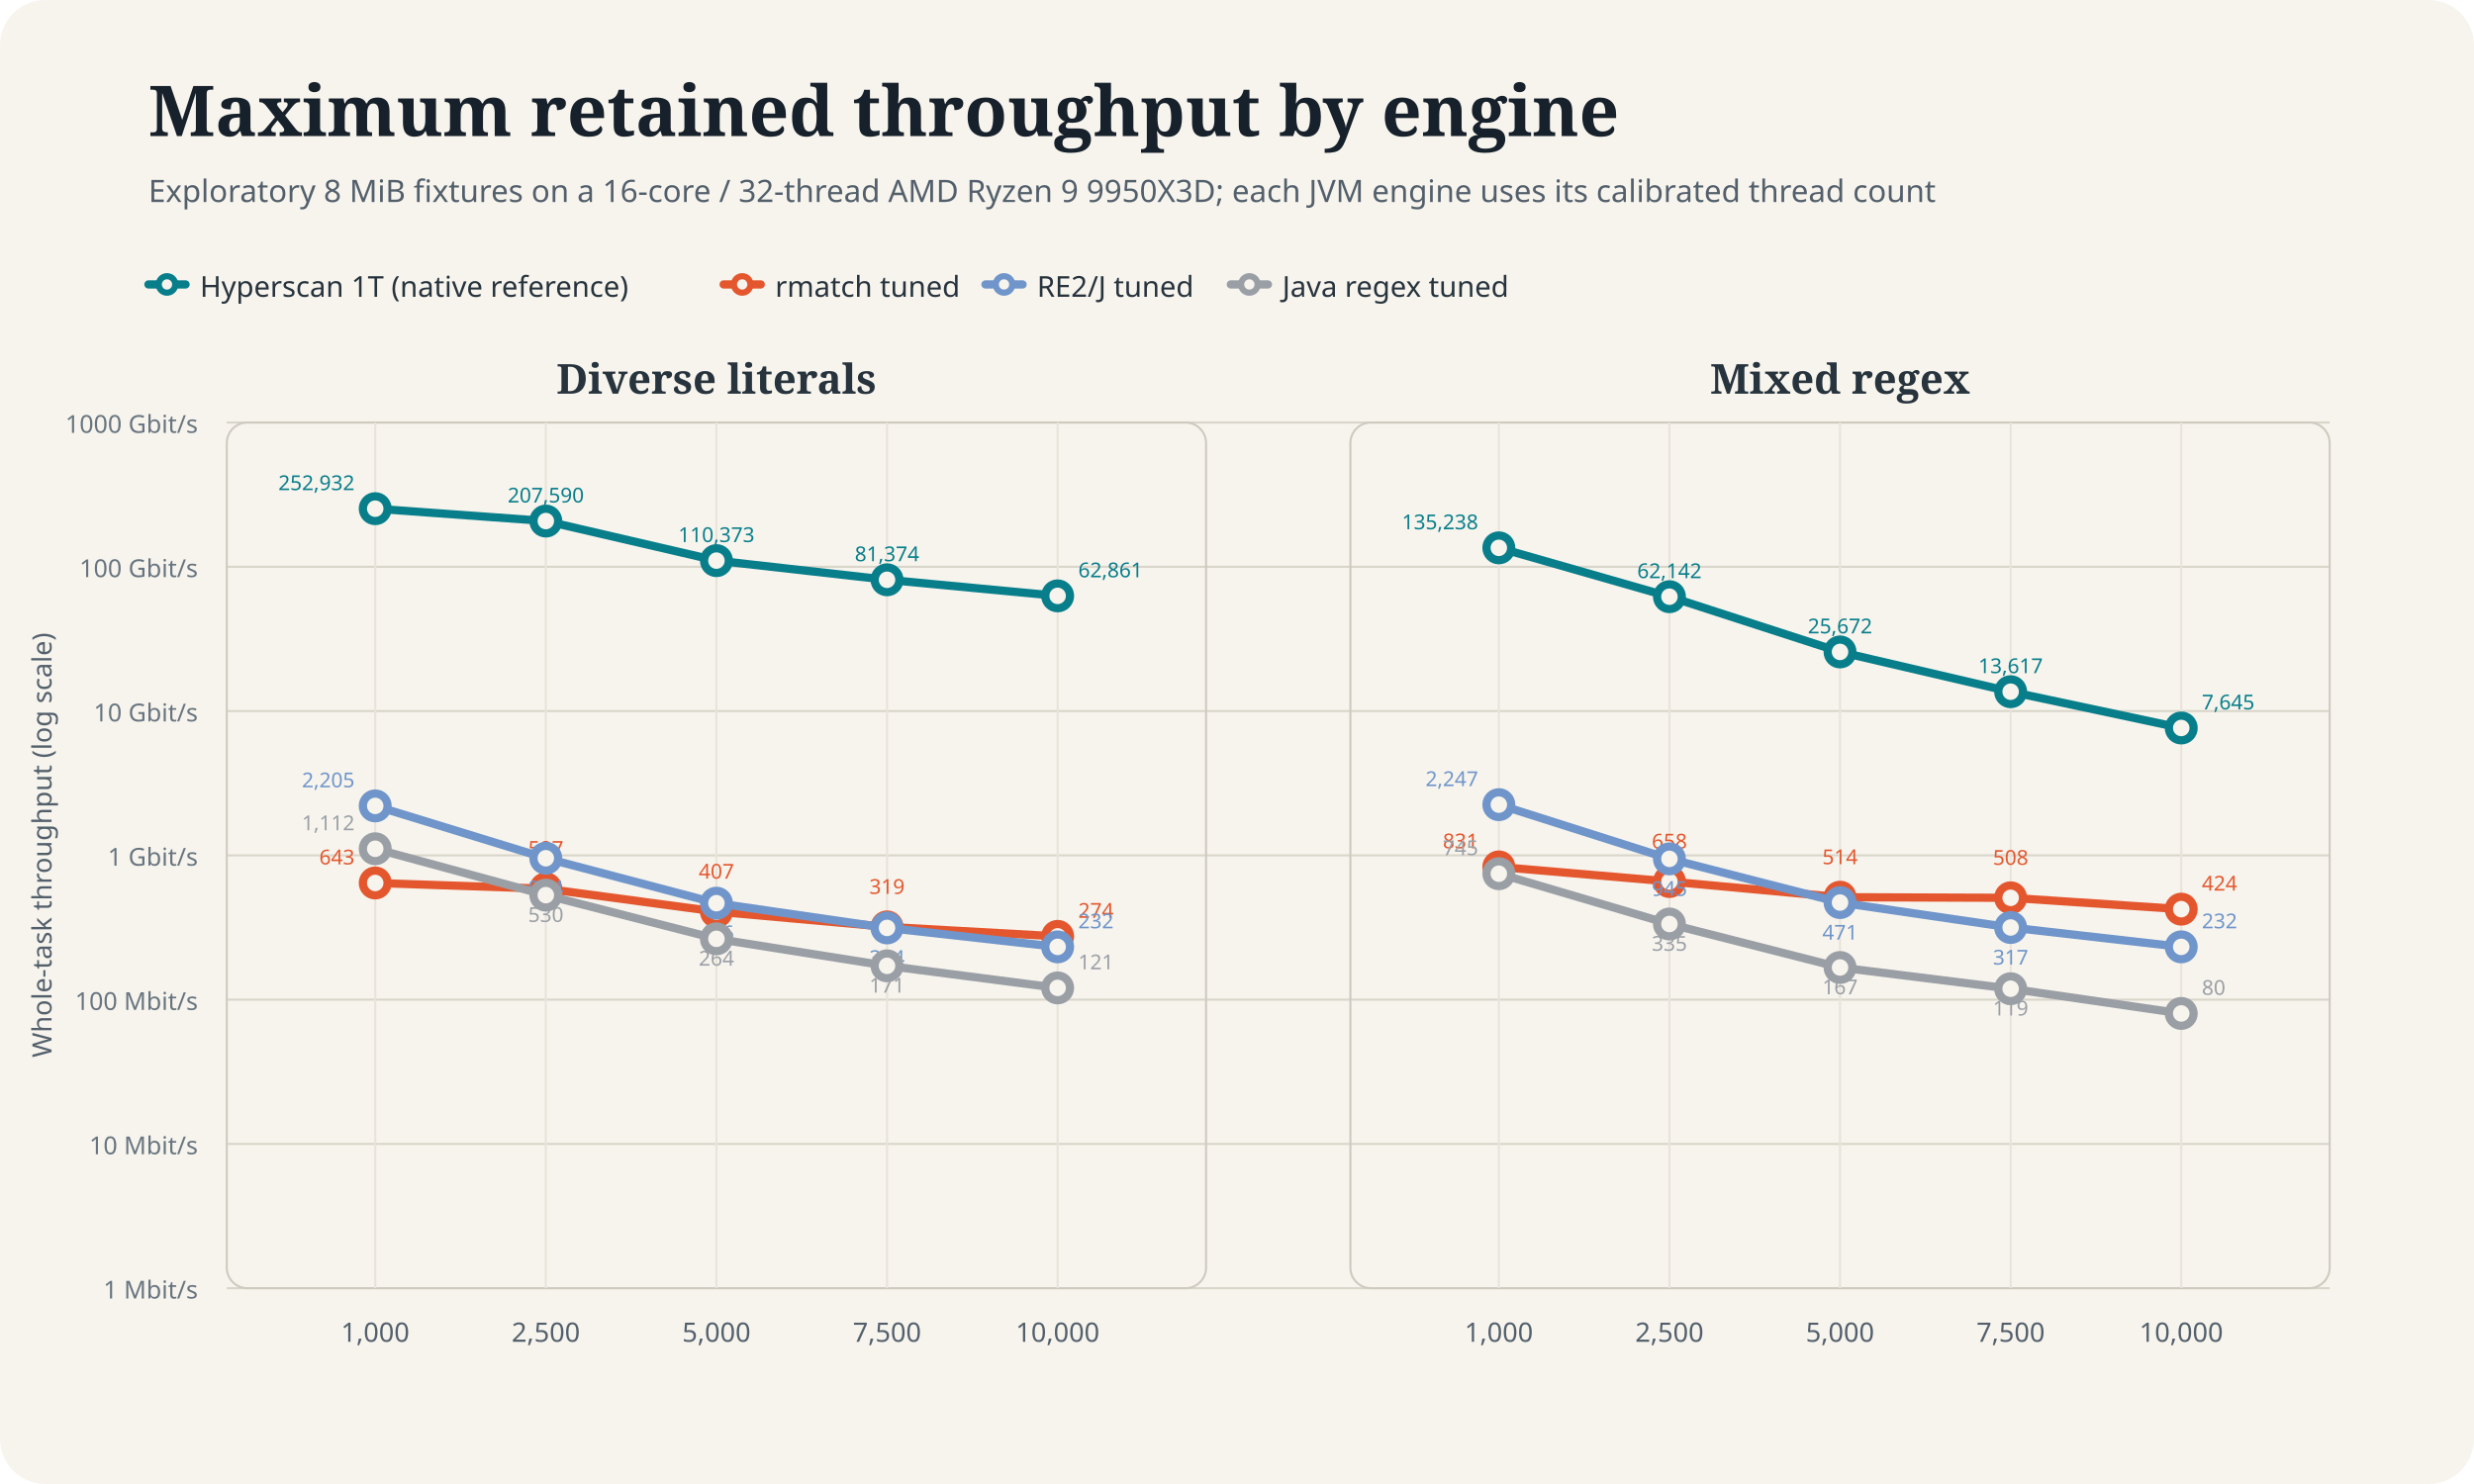
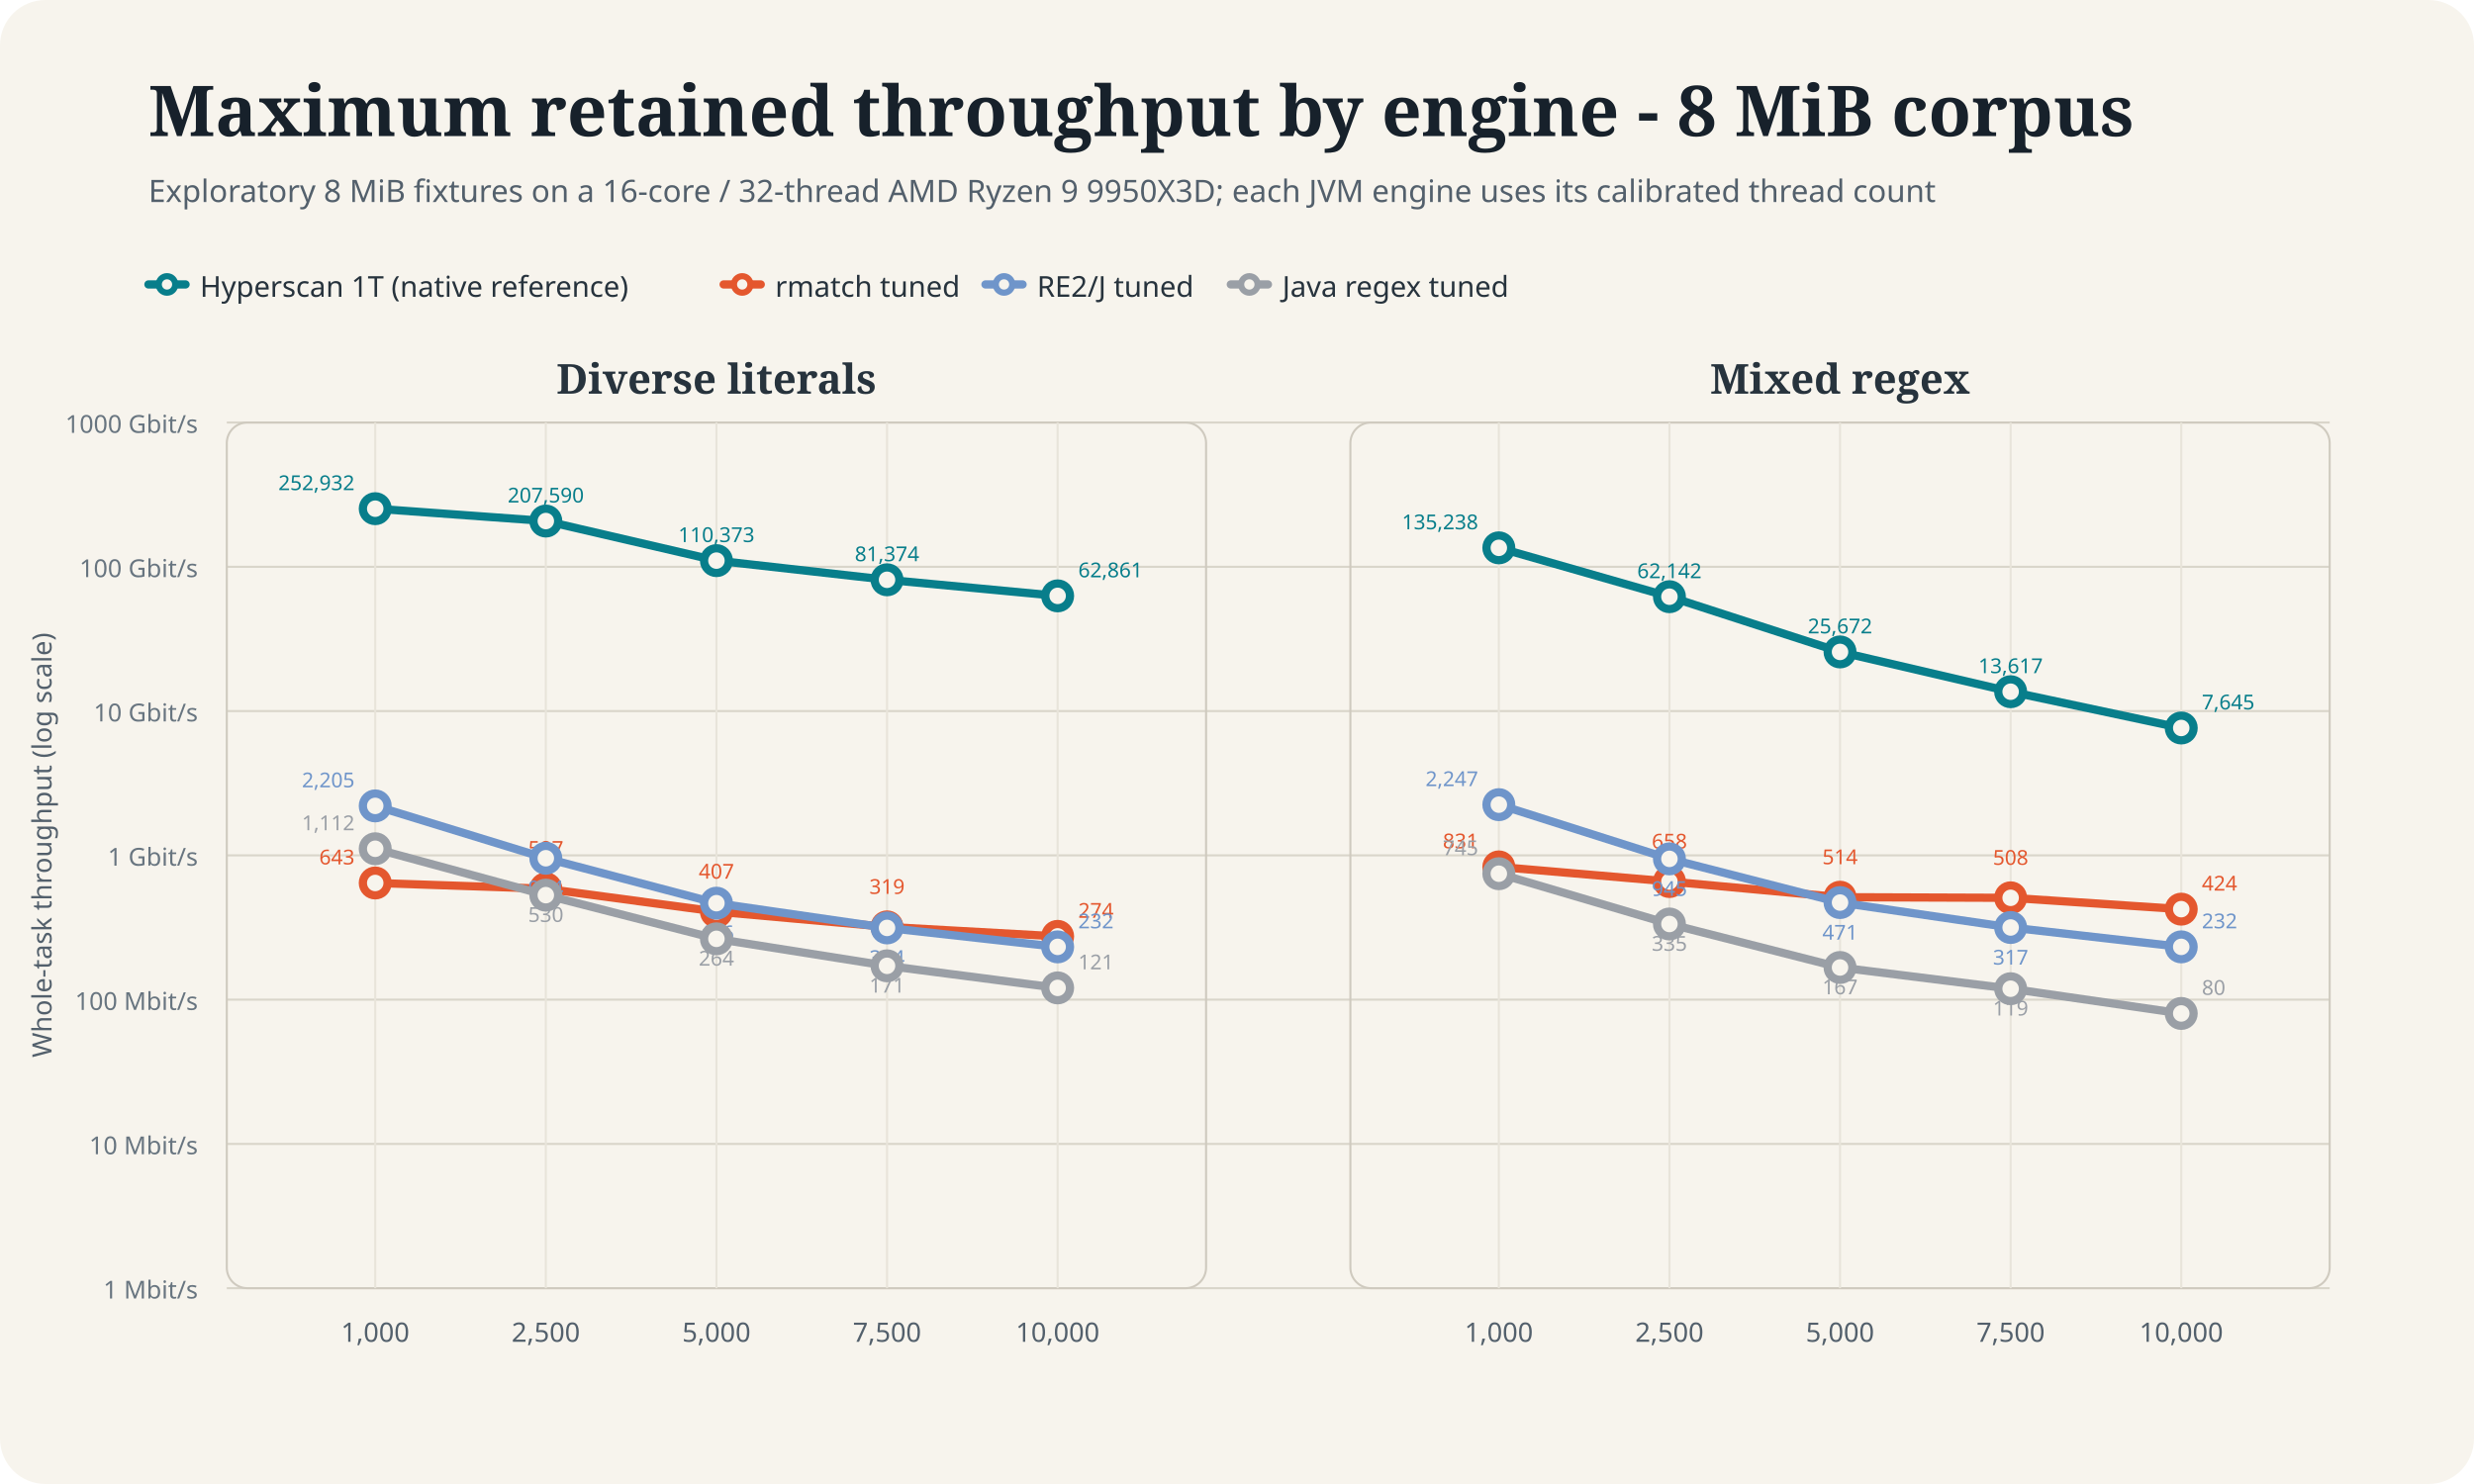
<svg xmlns="http://www.w3.org/2000/svg" width="1200" height="720" viewBox="0 0 1200 720" role="img" aria-labelledby="title desc">
  <rect width="1200" height="720" rx="22" fill="#f7f4ed" />
-   <text x="72" y="66" font-family="Georgia, serif" font-size="34" font-weight="700" fill="#17212b">Maximum retained throughput by engine</text>
+   <text x="72" y="66" font-family="Georgia, serif" font-size="34" font-weight="700" fill="#17212b">Maximum retained throughput by engine - 8 MiB corpus</text>
  <text x="72" y="98" font-family="Verdana, sans-serif" font-size="15" fill="#53606c">Exploratory 8 MiB fixtures on a 16-core / 32-thread AMD Ryzen 9 9950X3D; each JVM engine uses its calibrated thread count</text>
  <line x1="72" y1="138" x2="90" y2="138" stroke="#087e8b" stroke-width="4" stroke-linecap="round" />
  <circle cx="81" cy="138" r="4" fill="#f7f4ed" stroke="#087e8b" stroke-width="3" />
  <text x="97" y="144" font-family="Verdana, sans-serif" font-size="14" fill="#27333d">Hyperscan 1T (native reference)</text>
  <line x1="351" y1="138" x2="369" y2="138" stroke="#e4572e" stroke-width="4" stroke-linecap="round" />
  <circle cx="360" cy="138" r="4" fill="#f7f4ed" stroke="#e4572e" stroke-width="3" />
  <text x="376" y="144" font-family="Verdana, sans-serif" font-size="14" fill="#27333d">rmatch tuned</text>
  <line x1="478" y1="138" x2="496" y2="138" stroke="#6f95ca" stroke-width="4" stroke-linecap="round" />
  <circle cx="487" cy="138" r="4" fill="#f7f4ed" stroke="#6f95ca" stroke-width="3" />
  <text x="503" y="144" font-family="Verdana, sans-serif" font-size="14" fill="#27333d">RE2/J tuned</text>
  <line x1="597" y1="138" x2="615" y2="138" stroke="#9a9fa6" stroke-width="4" stroke-linecap="round" />
  <circle cx="606" cy="138" r="4" fill="#f7f4ed" stroke="#9a9fa6" stroke-width="3" />
  <text x="622" y="144" font-family="Verdana, sans-serif" font-size="14" fill="#27333d">Java regex tuned</text>
  <line x1="110" y1="625.0" x2="1130" y2="625.0" stroke="#d9d5ca" stroke-width="1" />
  <text x="96" y="630.0" text-anchor="end" font-family="Verdana, sans-serif" font-size="12" fill="#687580">1 Mbit/s</text>
  <line x1="110" y1="555.0" x2="1130" y2="555.0" stroke="#d9d5ca" stroke-width="1" />
  <text x="96" y="560.0" text-anchor="end" font-family="Verdana, sans-serif" font-size="12" fill="#687580">10 Mbit/s</text>
  <line x1="110" y1="485.0" x2="1130" y2="485.0" stroke="#d9d5ca" stroke-width="1" />
  <text x="96" y="490.0" text-anchor="end" font-family="Verdana, sans-serif" font-size="12" fill="#687580">100 Mbit/s</text>
  <line x1="110" y1="415.0" x2="1130" y2="415.0" stroke="#d9d5ca" stroke-width="1" />
  <text x="96" y="420.0" text-anchor="end" font-family="Verdana, sans-serif" font-size="12" fill="#687580">1 Gbit/s</text>
  <line x1="110" y1="345.0" x2="1130" y2="345.0" stroke="#d9d5ca" stroke-width="1" />
  <text x="96" y="350.0" text-anchor="end" font-family="Verdana, sans-serif" font-size="12" fill="#687580">10 Gbit/s</text>
  <line x1="110" y1="275.0" x2="1130" y2="275.0" stroke="#d9d5ca" stroke-width="1" />
  <text x="96" y="280.0" text-anchor="end" font-family="Verdana, sans-serif" font-size="12" fill="#687580">100 Gbit/s</text>
  <line x1="110" y1="205.0" x2="1130" y2="205.0" stroke="#d9d5ca" stroke-width="1" />
  <text x="96" y="210.0" text-anchor="end" font-family="Verdana, sans-serif" font-size="12" fill="#687580">1000 Gbit/s</text>
  <rect x="110" y="205" width="475" height="420" rx="10" fill="none" stroke="#cfcabf" />
  <text x="347.5" y="191" text-anchor="middle" font-family="Georgia, serif" font-size="20" font-weight="700" fill="#27333d">Diverse literals</text>
  <line x1="182.0" y1="205" x2="182.0" y2="625" stroke="#e8e4da" stroke-width="1" />
  <text x="182.0" y="651" text-anchor="middle" font-family="Verdana, sans-serif" font-size="13" fill="#53606c">1,000</text>
  <line x1="264.75" y1="205" x2="264.75" y2="625" stroke="#e8e4da" stroke-width="1" />
  <text x="264.75" y="651" text-anchor="middle" font-family="Verdana, sans-serif" font-size="13" fill="#53606c">2,500</text>
  <line x1="347.5" y1="205" x2="347.5" y2="625" stroke="#e8e4da" stroke-width="1" />
  <text x="347.5" y="651" text-anchor="middle" font-family="Verdana, sans-serif" font-size="13" fill="#53606c">5,000</text>
  <line x1="430.25" y1="205" x2="430.25" y2="625" stroke="#e8e4da" stroke-width="1" />
  <text x="430.25" y="651" text-anchor="middle" font-family="Verdana, sans-serif" font-size="13" fill="#53606c">7,500</text>
  <line x1="513.0" y1="205" x2="513.0" y2="625" stroke="#e8e4da" stroke-width="1" />
  <text x="513.0" y="651" text-anchor="middle" font-family="Verdana, sans-serif" font-size="13" fill="#53606c">10,000</text>
  <path d="M 182.0 246.8 L 264.75 252.8 L 347.5 272.0 L 430.25 281.3 L 513.0 289.1" fill="none" stroke="#087e8b" stroke-width="4" stroke-linecap="round" stroke-linejoin="round" />
  <circle cx="182.0" cy="246.8" r="6" fill="#f7f4ed" stroke="#087e8b" stroke-width="4" />
  <text x="172.0" y="237.8" text-anchor="end" font-family="Verdana, sans-serif" font-size="10" fill="#087e8b">252,932</text>
  <circle cx="264.75" cy="252.8" r="6" fill="#f7f4ed" stroke="#087e8b" stroke-width="4" />
  <text x="264.75" y="243.8" text-anchor="middle" font-family="Verdana, sans-serif" font-size="10" fill="#087e8b">207,590</text>
  <circle cx="347.5" cy="272.0" r="6" fill="#f7f4ed" stroke="#087e8b" stroke-width="4" />
  <text x="347.5" y="263.0" text-anchor="middle" font-family="Verdana, sans-serif" font-size="10" fill="#087e8b">110,373</text>
  <circle cx="430.25" cy="281.3" r="6" fill="#f7f4ed" stroke="#087e8b" stroke-width="4" />
  <text x="430.25" y="272.3" text-anchor="middle" font-family="Verdana, sans-serif" font-size="10" fill="#087e8b">81,374</text>
  <circle cx="513.0" cy="289.1" r="6" fill="#f7f4ed" stroke="#087e8b" stroke-width="4" />
  <text x="523.0" y="280.1" text-anchor="start" font-family="Verdana, sans-serif" font-size="10" fill="#087e8b">62,861</text>
  <path d="M 182.0 428.4 L 264.75 431.2 L 347.5 442.3 L 430.25 449.7 L 513.0 454.3" fill="none" stroke="#e4572e" stroke-width="4" stroke-linecap="round" stroke-linejoin="round" />
  <circle cx="182.0" cy="428.4" r="6" fill="#f7f4ed" stroke="#e4572e" stroke-width="4" />
  <text x="172.0" y="419.4" text-anchor="end" font-family="Verdana, sans-serif" font-size="10" fill="#e4572e">643</text>
  <circle cx="264.75" cy="431.2" r="6" fill="#f7f4ed" stroke="#e4572e" stroke-width="4" />
  <text x="264.75" y="415.2" text-anchor="middle" font-family="Verdana, sans-serif" font-size="10" fill="#e4572e">587</text>
  <circle cx="347.5" cy="442.3" r="6" fill="#f7f4ed" stroke="#e4572e" stroke-width="4" />
  <text x="347.5" y="426.3" text-anchor="middle" font-family="Verdana, sans-serif" font-size="10" fill="#e4572e">407</text>
  <circle cx="430.25" cy="449.7" r="6" fill="#f7f4ed" stroke="#e4572e" stroke-width="4" />
  <text x="430.25" y="433.7" text-anchor="middle" font-family="Verdana, sans-serif" font-size="10" fill="#e4572e">319</text>
  <circle cx="513.0" cy="454.3" r="6" fill="#f7f4ed" stroke="#e4572e" stroke-width="4" />
  <text x="523.0" y="445.3" text-anchor="start" font-family="Verdana, sans-serif" font-size="10" fill="#e4572e">274</text>
  <path d="M 182.0 391.0 L 264.75 416.4 L 347.5 438.2 L 430.25 450.2 L 513.0 459.4" fill="none" stroke="#6f95ca" stroke-width="4" stroke-linecap="round" stroke-linejoin="round" />
  <circle cx="182.0" cy="391.0" r="6" fill="#f7f4ed" stroke="#6f95ca" stroke-width="4" />
  <text x="172.0" y="382.0" text-anchor="end" font-family="Verdana, sans-serif" font-size="10" fill="#6f95ca">2,205</text>
  <circle cx="264.75" cy="416.4" r="6" fill="#f7f4ed" stroke="#6f95ca" stroke-width="4" />
  <text x="264.75" y="434.4" text-anchor="middle" font-family="Verdana, sans-serif" font-size="10" fill="#6f95ca">954</text>
  <circle cx="347.5" cy="438.2" r="6" fill="#f7f4ed" stroke="#6f95ca" stroke-width="4" />
  <text x="347.5" y="456.2" text-anchor="middle" font-family="Verdana, sans-serif" font-size="10" fill="#6f95ca">466</text>
  <circle cx="430.25" cy="450.2" r="6" fill="#f7f4ed" stroke="#6f95ca" stroke-width="4" />
  <text x="430.25" y="468.2" text-anchor="middle" font-family="Verdana, sans-serif" font-size="10" fill="#6f95ca">314</text>
  <circle cx="513.0" cy="459.4" r="6" fill="#f7f4ed" stroke="#6f95ca" stroke-width="4" />
  <text x="523.0" y="450.4" text-anchor="start" font-family="Verdana, sans-serif" font-size="10" fill="#6f95ca">232</text>
  <path d="M 182.0 411.8 L 264.75 434.3 L 347.5 455.5 L 430.25 468.6 L 513.0 479.3" fill="none" stroke="#9a9fa6" stroke-width="4" stroke-linecap="round" stroke-linejoin="round" />
  <circle cx="182.0" cy="411.8" r="6" fill="#f7f4ed" stroke="#9a9fa6" stroke-width="4" />
  <text x="172.0" y="402.8" text-anchor="end" font-family="Verdana, sans-serif" font-size="10" fill="#9a9fa6">1,112</text>
  <circle cx="264.75" cy="434.3" r="6" fill="#f7f4ed" stroke="#9a9fa6" stroke-width="4" />
  <text x="264.75" y="447.3" text-anchor="middle" font-family="Verdana, sans-serif" font-size="10" fill="#9a9fa6">530</text>
  <circle cx="347.5" cy="455.5" r="6" fill="#f7f4ed" stroke="#9a9fa6" stroke-width="4" />
  <text x="347.5" y="468.5" text-anchor="middle" font-family="Verdana, sans-serif" font-size="10" fill="#9a9fa6">264</text>
  <circle cx="430.25" cy="468.6" r="6" fill="#f7f4ed" stroke="#9a9fa6" stroke-width="4" />
  <text x="430.25" y="481.6" text-anchor="middle" font-family="Verdana, sans-serif" font-size="10" fill="#9a9fa6">171</text>
  <circle cx="513.0" cy="479.3" r="6" fill="#f7f4ed" stroke="#9a9fa6" stroke-width="4" />
  <text x="523.0" y="470.3" text-anchor="start" font-family="Verdana, sans-serif" font-size="10" fill="#9a9fa6">121</text>
  <rect x="655" y="205" width="475" height="420" rx="10" fill="none" stroke="#cfcabf" />
  <text x="892.5" y="191" text-anchor="middle" font-family="Georgia, serif" font-size="20" font-weight="700" fill="#27333d">Mixed regex</text>
  <line x1="727.0" y1="205" x2="727.0" y2="625" stroke="#e8e4da" stroke-width="1" />
  <text x="727.0" y="651" text-anchor="middle" font-family="Verdana, sans-serif" font-size="13" fill="#53606c">1,000</text>
  <line x1="809.75" y1="205" x2="809.75" y2="625" stroke="#e8e4da" stroke-width="1" />
  <text x="809.75" y="651" text-anchor="middle" font-family="Verdana, sans-serif" font-size="13" fill="#53606c">2,500</text>
  <line x1="892.5" y1="205" x2="892.5" y2="625" stroke="#e8e4da" stroke-width="1" />
  <text x="892.5" y="651" text-anchor="middle" font-family="Verdana, sans-serif" font-size="13" fill="#53606c">5,000</text>
  <line x1="975.25" y1="205" x2="975.25" y2="625" stroke="#e8e4da" stroke-width="1" />
  <text x="975.25" y="651" text-anchor="middle" font-family="Verdana, sans-serif" font-size="13" fill="#53606c">7,500</text>
  <line x1="1058.0" y1="205" x2="1058.0" y2="625" stroke="#e8e4da" stroke-width="1" />
  <text x="1058.0" y="651" text-anchor="middle" font-family="Verdana, sans-serif" font-size="13" fill="#53606c">10,000</text>
  <path d="M 727.0 265.8 L 809.75 289.5 L 892.5 316.3 L 975.25 335.6 L 1058.0 353.2" fill="none" stroke="#087e8b" stroke-width="4" stroke-linecap="round" stroke-linejoin="round" />
  <circle cx="727.0" cy="265.8" r="6" fill="#f7f4ed" stroke="#087e8b" stroke-width="4" />
  <text x="717.0" y="256.8" text-anchor="end" font-family="Verdana, sans-serif" font-size="10" fill="#087e8b">135,238</text>
  <circle cx="809.75" cy="289.5" r="6" fill="#f7f4ed" stroke="#087e8b" stroke-width="4" />
  <text x="809.75" y="280.5" text-anchor="middle" font-family="Verdana, sans-serif" font-size="10" fill="#087e8b">62,142</text>
  <circle cx="892.5" cy="316.3" r="6" fill="#f7f4ed" stroke="#087e8b" stroke-width="4" />
  <text x="892.5" y="307.3" text-anchor="middle" font-family="Verdana, sans-serif" font-size="10" fill="#087e8b">25,672</text>
  <circle cx="975.25" cy="335.6" r="6" fill="#f7f4ed" stroke="#087e8b" stroke-width="4" />
  <text x="975.25" y="326.6" text-anchor="middle" font-family="Verdana, sans-serif" font-size="10" fill="#087e8b">13,617</text>
  <circle cx="1058.0" cy="353.2" r="6" fill="#f7f4ed" stroke="#087e8b" stroke-width="4" />
  <text x="1068.0" y="344.2" text-anchor="start" font-family="Verdana, sans-serif" font-size="10" fill="#087e8b">7,645</text>
  <path d="M 727.0 420.6 L 809.75 427.7 L 892.5 435.3 L 975.25 435.6 L 1058.0 441.1" fill="none" stroke="#e4572e" stroke-width="4" stroke-linecap="round" stroke-linejoin="round" />
  <circle cx="727.0" cy="420.6" r="6" fill="#f7f4ed" stroke="#e4572e" stroke-width="4" />
  <text x="717.0" y="411.6" text-anchor="end" font-family="Verdana, sans-serif" font-size="10" fill="#e4572e">831</text>
  <circle cx="809.75" cy="427.7" r="6" fill="#f7f4ed" stroke="#e4572e" stroke-width="4" />
  <text x="809.75" y="411.7" text-anchor="middle" font-family="Verdana, sans-serif" font-size="10" fill="#e4572e">658</text>
  <circle cx="892.5" cy="435.3" r="6" fill="#f7f4ed" stroke="#e4572e" stroke-width="4" />
  <text x="892.5" y="419.3" text-anchor="middle" font-family="Verdana, sans-serif" font-size="10" fill="#e4572e">514</text>
  <circle cx="975.25" cy="435.6" r="6" fill="#f7f4ed" stroke="#e4572e" stroke-width="4" />
  <text x="975.25" y="419.6" text-anchor="middle" font-family="Verdana, sans-serif" font-size="10" fill="#e4572e">508</text>
  <circle cx="1058.0" cy="441.1" r="6" fill="#f7f4ed" stroke="#e4572e" stroke-width="4" />
  <text x="1068.0" y="432.1" text-anchor="start" font-family="Verdana, sans-serif" font-size="10" fill="#e4572e">424</text>
  <path d="M 727.0 390.4 L 809.75 416.7 L 892.5 437.9 L 975.25 450.0 L 1058.0 459.4" fill="none" stroke="#6f95ca" stroke-width="4" stroke-linecap="round" stroke-linejoin="round" />
  <circle cx="727.0" cy="390.4" r="6" fill="#f7f4ed" stroke="#6f95ca" stroke-width="4" />
  <text x="717.0" y="381.4" text-anchor="end" font-family="Verdana, sans-serif" font-size="10" fill="#6f95ca">2,247</text>
  <circle cx="809.75" cy="416.7" r="6" fill="#f7f4ed" stroke="#6f95ca" stroke-width="4" />
  <text x="809.75" y="434.7" text-anchor="middle" font-family="Verdana, sans-serif" font-size="10" fill="#6f95ca">945</text>
  <circle cx="892.5" cy="437.9" r="6" fill="#f7f4ed" stroke="#6f95ca" stroke-width="4" />
  <text x="892.5" y="455.9" text-anchor="middle" font-family="Verdana, sans-serif" font-size="10" fill="#6f95ca">471</text>
  <circle cx="975.25" cy="450.0" r="6" fill="#f7f4ed" stroke="#6f95ca" stroke-width="4" />
  <text x="975.25" y="468.0" text-anchor="middle" font-family="Verdana, sans-serif" font-size="10" fill="#6f95ca">317</text>
  <circle cx="1058.0" cy="459.4" r="6" fill="#f7f4ed" stroke="#6f95ca" stroke-width="4" />
  <text x="1068.0" y="450.4" text-anchor="start" font-family="Verdana, sans-serif" font-size="10" fill="#6f95ca">232</text>
  <path d="M 727.0 423.9 L 809.75 448.3 L 892.5 469.4 L 975.25 479.7 L 1058.0 491.7" fill="none" stroke="#9a9fa6" stroke-width="4" stroke-linecap="round" stroke-linejoin="round" />
  <circle cx="727.0" cy="423.9" r="6" fill="#f7f4ed" stroke="#9a9fa6" stroke-width="4" />
  <text x="717.0" y="414.9" text-anchor="end" font-family="Verdana, sans-serif" font-size="10" fill="#9a9fa6">745</text>
  <circle cx="809.75" cy="448.3" r="6" fill="#f7f4ed" stroke="#9a9fa6" stroke-width="4" />
  <text x="809.75" y="461.3" text-anchor="middle" font-family="Verdana, sans-serif" font-size="10" fill="#9a9fa6">335</text>
  <circle cx="892.5" cy="469.4" r="6" fill="#f7f4ed" stroke="#9a9fa6" stroke-width="4" />
  <text x="892.5" y="482.4" text-anchor="middle" font-family="Verdana, sans-serif" font-size="10" fill="#9a9fa6">167</text>
  <circle cx="975.25" cy="479.7" r="6" fill="#f7f4ed" stroke="#9a9fa6" stroke-width="4" />
  <text x="975.25" y="492.7" text-anchor="middle" font-family="Verdana, sans-serif" font-size="10" fill="#9a9fa6">119</text>
  <circle cx="1058.0" cy="491.7" r="6" fill="#f7f4ed" stroke="#9a9fa6" stroke-width="4" />
  <text x="1068.0" y="482.7" text-anchor="start" font-family="Verdana, sans-serif" font-size="10" fill="#9a9fa6">80</text>
  <text x="25" y="410" transform="rotate(-90 25 410)" text-anchor="middle" font-family="Verdana, sans-serif" font-size="13" fill="#53606c">Whole-task throughput (log scale)</text>
</svg>
